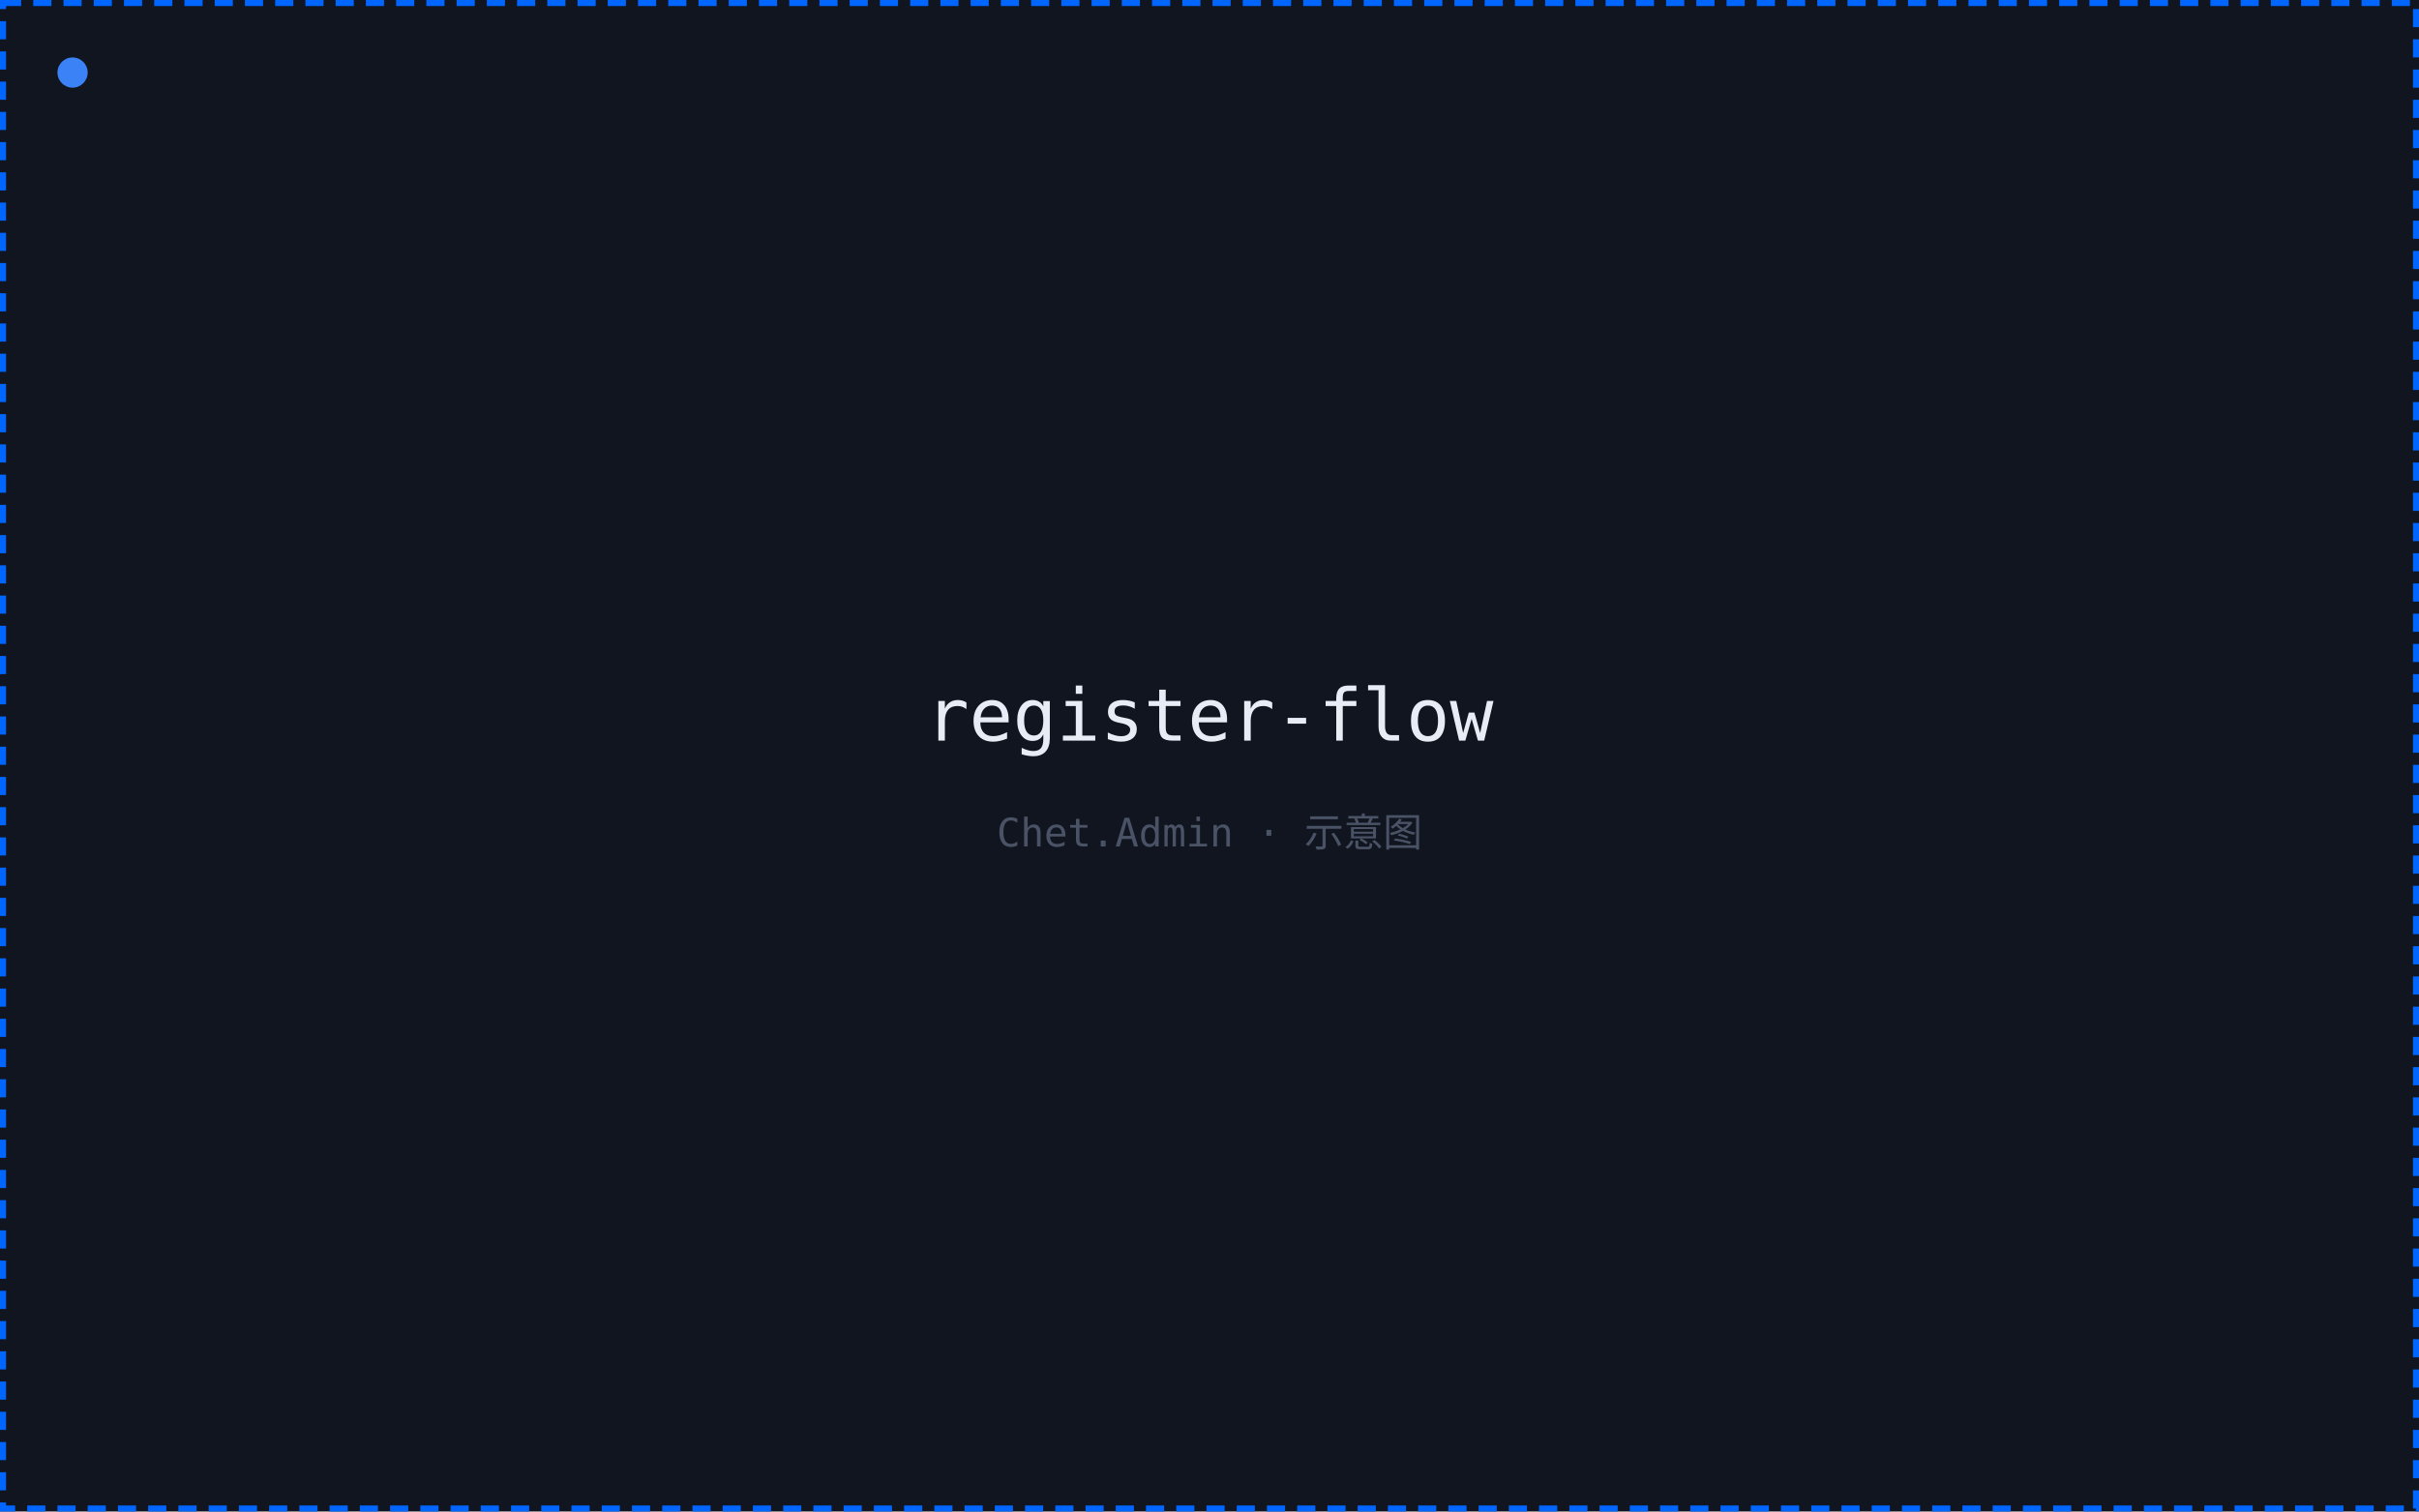
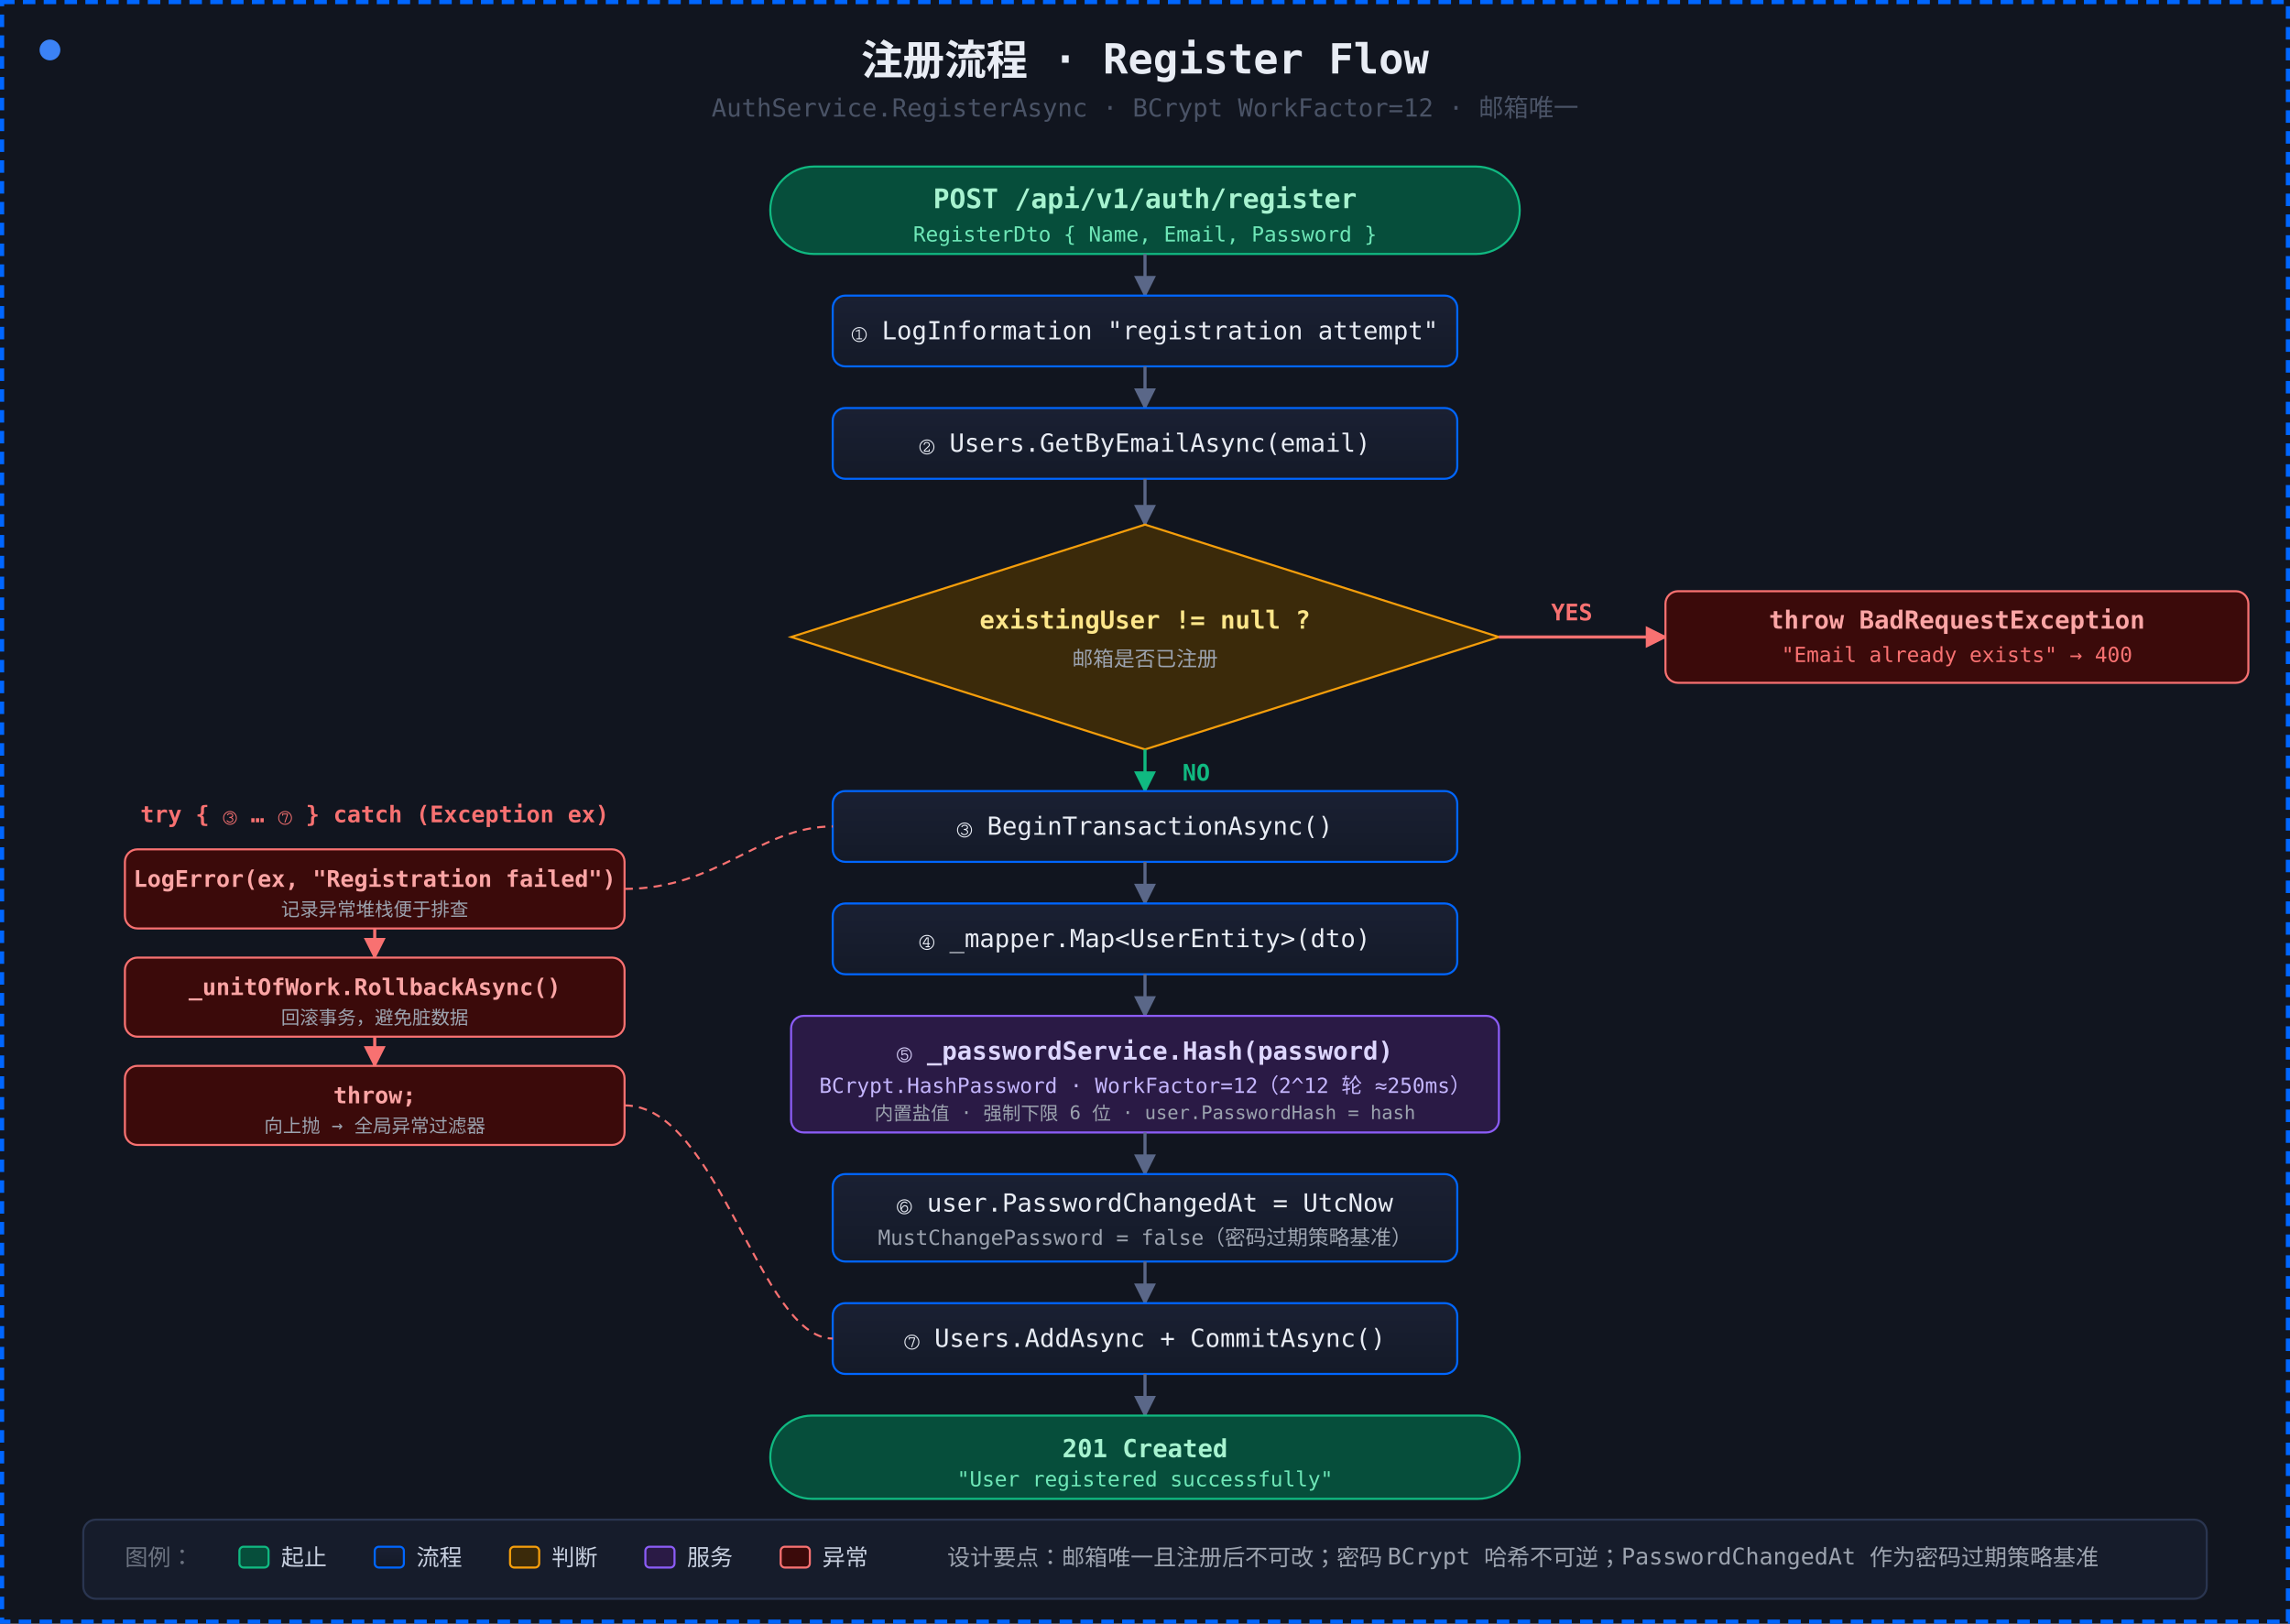
- <svg xmlns="http://www.w3.org/2000/svg" viewBox="0 0 800 500">
-   <rect width="800" height="500" fill="#11151F" />
-   <rect x="1" y="1" width="798" height="498" fill="none" stroke="#0066FF" stroke-width="2" stroke-dasharray="6 4" />
+ <svg xmlns="http://www.w3.org/2000/svg" viewBox="0 0 1100 780" font-family="ui-monospace, 'SF Mono', Menlo, Consolas, monospace">
+   <defs>
+     <marker id="arr" viewBox="0 0 10 10" refX="9" refY="5" markerWidth="7" markerHeight="7" orient="auto-start-reverse">
+       <path d="M0,0 L10,5 L0,10 z" fill="#5A6788" />
+     </marker>
+     <marker id="arrR" viewBox="0 0 10 10" refX="9" refY="5" markerWidth="7" markerHeight="7" orient="auto-start-reverse">
+       <path d="M0,0 L10,5 L0,10 z" fill="#F87171" />
+     </marker>
+     <marker id="arrG" viewBox="0 0 10 10" refX="9" refY="5" markerWidth="7" markerHeight="7" orient="auto-start-reverse">
+       <path d="M0,0 L10,5 L0,10 z" fill="#10B981" />
+     </marker>
+     <linearGradient id="pBox" x1="0" y1="0" x2="0" y2="1">
+       <stop offset="0" stop-color="#1A2033" />
+       <stop offset="1" stop-color="#141A28" />
+     </linearGradient>
+   </defs>
+   <rect width="1100" height="780" fill="#11151F" />
+   <rect x="1" y="1" width="1098" height="778" fill="none" stroke="#0066FF" stroke-width="2" stroke-dasharray="6 4" />
  <circle cx="24" cy="24" r="5" fill="#3B82F6" />
-   <text x="400" y="245" text-anchor="middle" fill="#E8ECF4" font-family="monospace" font-size="24" font-weight="500">register-flow</text>
-   <text x="400" y="280" text-anchor="middle" fill="#4A5366" font-family="monospace" font-size="13">Chet.Admin · 示意图</text>
+   <text x="550" y="36" text-anchor="middle" fill="#E8ECF4" font-size="20" font-weight="600">注册流程 · Register Flow</text>
+   <text x="550" y="56" text-anchor="middle" fill="#4A5366" font-size="12">AuthService.RegisterAsync · BCrypt WorkFactor=12 · 邮箱唯一</text>
+   <rect x="370" y="80" width="360" height="42" rx="21" fill="#064E3B" stroke="#10B981" />
+   <text x="550" y="100" text-anchor="middle" fill="#A7F3D0" font-size="13" font-weight="600">POST /api/v1/auth/register</text>
+   <text x="550" y="116" text-anchor="middle" fill="#6EE7B7" font-size="10">RegisterDto { Name, Email, Password }</text>
+   <line x1="550" y1="122" x2="550" y2="142" stroke="#5A6788" stroke-width="1.5" marker-end="url(#arr)" />
+   <rect x="400" y="142" width="300" height="34" rx="6" fill="url(#pBox)" stroke="#0066FF" />
+   <text x="550" y="163" text-anchor="middle" fill="#E8ECF4" font-size="12">① LogInformation "registration attempt"</text>
+   <line x1="550" y1="176" x2="550" y2="196" stroke="#5A6788" stroke-width="1.5" marker-end="url(#arr)" />
+   <rect x="400" y="196" width="300" height="34" rx="6" fill="url(#pBox)" stroke="#0066FF" />
+   <text x="550" y="217" text-anchor="middle" fill="#E8ECF4" font-size="12">② Users.GetByEmailAsync(email)</text>
+   <line x1="550" y1="230" x2="550" y2="252" stroke="#5A6788" stroke-width="1.5" marker-end="url(#arr)" />
+   <polygon points="550,252 720,306 550,360 380,306" fill="#3B2A0A" stroke="#F59E0B" />
+   <text x="550" y="302" text-anchor="middle" fill="#FDE68A" font-size="12" font-weight="700">existingUser != null ?</text>
+   <text x="550" y="320" text-anchor="middle" fill="#9CA3AF" font-size="10">邮箱是否已注册</text>
+   <line x1="720" y1="306" x2="800" y2="306" stroke="#F87171" stroke-width="1.5" marker-end="url(#arrR)" />
+   <text x="755" y="298" text-anchor="middle" fill="#F87171" font-size="11" font-weight="600">YES</text>
+   <rect x="800" y="284" width="280" height="44" rx="6" fill="#3B0A0A" stroke="#F87171" />
+   <text x="940" y="302" text-anchor="middle" fill="#FCA5A5" font-size="12" font-weight="600">throw BadRequestException</text>
+   <text x="940" y="318" text-anchor="middle" fill="#F87171" font-size="10">"Email already exists" → 400</text>
+   <line x1="550" y1="360" x2="550" y2="380" stroke="#10B981" stroke-width="1.5" marker-end="url(#arrG)" />
+   <text x="568" y="375" fill="#10B981" font-size="11" font-weight="600">NO</text>
+   <rect x="400" y="380" width="300" height="34" rx="6" fill="url(#pBox)" stroke="#0066FF" />
+   <text x="550" y="401" text-anchor="middle" fill="#E8ECF4" font-size="12">③ BeginTransactionAsync()</text>
+   <line x1="550" y1="414" x2="550" y2="434" stroke="#5A6788" stroke-width="1.5" marker-end="url(#arr)" />
+   <rect x="400" y="434" width="300" height="34" rx="6" fill="url(#pBox)" stroke="#0066FF" />
+   <text x="550" y="455" text-anchor="middle" fill="#E8ECF4" font-size="12">④ _mapper.Map&lt;UserEntity&gt;(dto)</text>
+   <line x1="550" y1="468" x2="550" y2="488" stroke="#5A6788" stroke-width="1.5" marker-end="url(#arr)" />
+   <rect x="380" y="488" width="340" height="56" rx="6" fill="#2A1A45" stroke="#8B5CF6" />
+   <text x="550" y="509" text-anchor="middle" fill="#DDD6FE" font-size="12" font-weight="600">⑤ _passwordService.Hash(password)</text>
+   <text x="550" y="525" text-anchor="middle" fill="#C4B5FD" font-size="10">BCrypt.HashPassword · WorkFactor=12（2^12 轮 ≈250ms）</text>
+   <text x="550" y="538" text-anchor="middle" fill="#9CA3AF" font-size="9">内置盐值 · 强制下限 6 位 · user.PasswordHash = hash</text>
+   <line x1="550" y1="544" x2="550" y2="564" stroke="#5A6788" stroke-width="1.5" marker-end="url(#arr)" />
+   <rect x="400" y="564" width="300" height="42" rx="6" fill="url(#pBox)" stroke="#0066FF" />
+   <text x="550" y="582" text-anchor="middle" fill="#E8ECF4" font-size="12">⑥ user.PasswordChangedAt = UtcNow</text>
+   <text x="550" y="598" text-anchor="middle" fill="#9CA3AF" font-size="10">MustChangePassword = false（密码过期策略基准）</text>
+   <line x1="550" y1="606" x2="550" y2="626" stroke="#5A6788" stroke-width="1.5" marker-end="url(#arr)" />
+   <rect x="400" y="626" width="300" height="34" rx="6" fill="url(#pBox)" stroke="#0066FF" />
+   <text x="550" y="647" text-anchor="middle" fill="#E8ECF4" font-size="12">⑦ Users.AddAsync + CommitAsync()</text>
+   <line x1="550" y1="660" x2="550" y2="680" stroke="#5A6788" stroke-width="1.5" marker-end="url(#arr)" />
+   <rect x="370" y="680" width="360" height="40" rx="20" fill="#064E3B" stroke="#10B981" />
+   <text x="550" y="700" text-anchor="middle" fill="#A7F3D0" font-size="12" font-weight="600">201 Created</text>
+   <text x="550" y="714" text-anchor="middle" fill="#6EE7B7" font-size="10">"User registered successfully"</text>
+   <g>
+     <text x="180" y="395" text-anchor="middle" fill="#F87171" font-size="11" font-weight="600">try { ③ … ⑦ } catch (Exception ex)</text>
+     <rect x="60" y="408" width="240" height="38" rx="6" fill="#3B0A0A" stroke="#F87171" />
+     <text x="180" y="426" text-anchor="middle" fill="#FCA5A5" font-size="11" font-weight="600">LogError(ex, "Registration failed")</text>
+     <text x="180" y="440" text-anchor="middle" fill="#9CA3AF" font-size="9">记录异常堆栈便于排查</text>
+     <line x1="180" y1="446" x2="180" y2="460" stroke="#F87171" stroke-width="1.5" marker-end="url(#arrR)" />
+     <rect x="60" y="460" width="240" height="38" rx="6" fill="#3B0A0A" stroke="#F87171" />
+     <text x="180" y="478" text-anchor="middle" fill="#FCA5A5" font-size="11" font-weight="600">_unitOfWork.RollbackAsync()</text>
+     <text x="180" y="492" text-anchor="middle" fill="#9CA3AF" font-size="9">回滚事务，避免脏数据</text>
+     <line x1="180" y1="498" x2="180" y2="512" stroke="#F87171" stroke-width="1.5" marker-end="url(#arrR)" />
+     <rect x="60" y="512" width="240" height="38" rx="6" fill="#3B0A0A" stroke="#F87171" />
+     <text x="180" y="530" text-anchor="middle" fill="#FCA5A5" font-size="11" font-weight="600">throw;</text>
+     <text x="180" y="544" text-anchor="middle" fill="#9CA3AF" font-size="9">向上抛 → 全局异常过滤器</text>
+     <path d="M300,427 C345,427 365,397 400,397" stroke="#F87171" stroke-width="1" fill="none" stroke-dasharray="4 3" />
+     <path d="M300,531 C345,531 365,643 400,643" stroke="#F87171" stroke-width="1" fill="none" stroke-dasharray="4 3" />
+   </g>
+   <g>
+     <rect x="40" y="730" width="1020" height="38" rx="6" fill="#161C2B" stroke="#2A3550" />
+     <text x="60" y="752" fill="#6B7280" font-size="11">图例：</text>
+     <rect x="115" y="743" width="14" height="10" rx="2" fill="#064E3B" stroke="#10B981" />
+     <text x="135" y="752" fill="#C8D0E0" font-size="11">起止</text>
+     <rect x="180" y="743" width="14" height="10" rx="2" fill="url(#pBox)" stroke="#0066FF" />
+     <text x="200" y="752" fill="#C8D0E0" font-size="11">流程</text>
+     <rect x="245" y="743" width="14" height="10" rx="2" fill="#3B2A0A" stroke="#F59E0B" />
+     <text x="265" y="752" fill="#C8D0E0" font-size="11">判断</text>
+     <rect x="310" y="743" width="14" height="10" rx="2" fill="#2A1A45" stroke="#8B5CF6" />
+     <text x="330" y="752" fill="#C8D0E0" font-size="11">服务</text>
+     <rect x="375" y="743" width="14" height="10" rx="2" fill="#3B0A0A" stroke="#F87171" />
+     <text x="395" y="752" fill="#C8D0E0" font-size="11">异常</text>
+     <text x="455" y="752" fill="#9CA3AF" font-size="11">设计要点：邮箱唯一且注册后不可改；密码 BCrypt 哈希不可逆；PasswordChangedAt 作为密码过期策略基准</text>
+   </g>
</svg>
